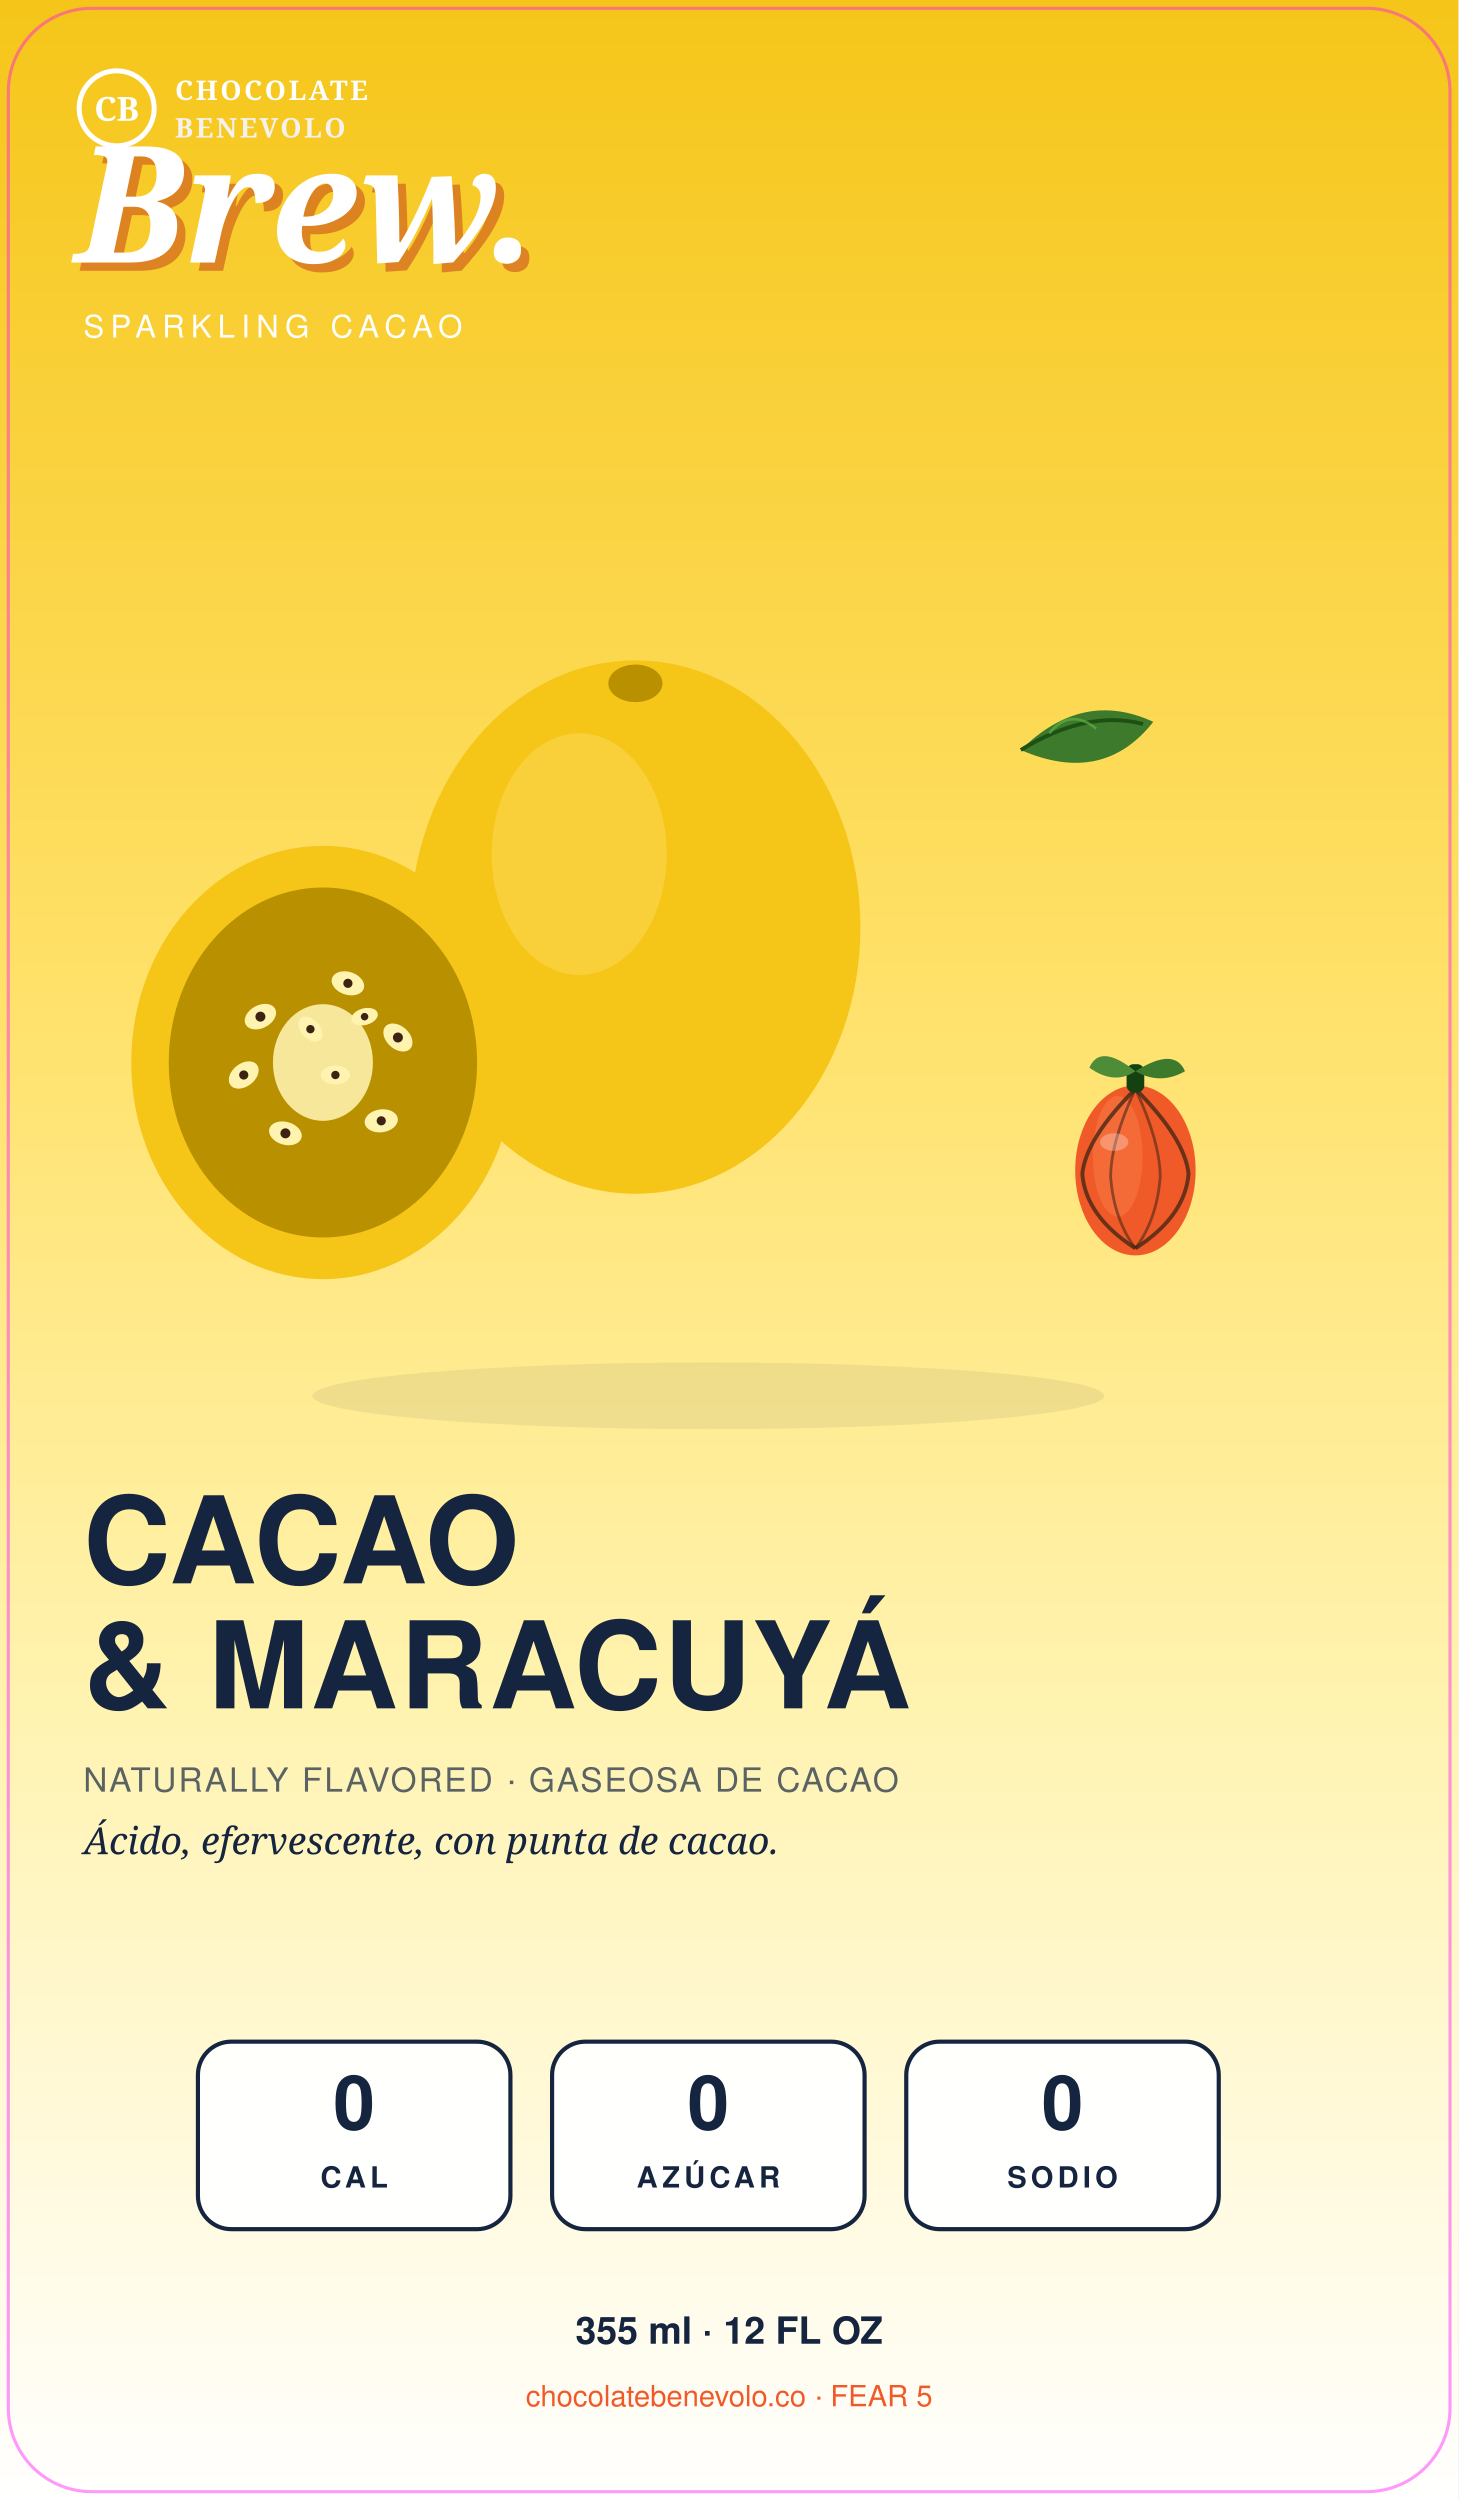
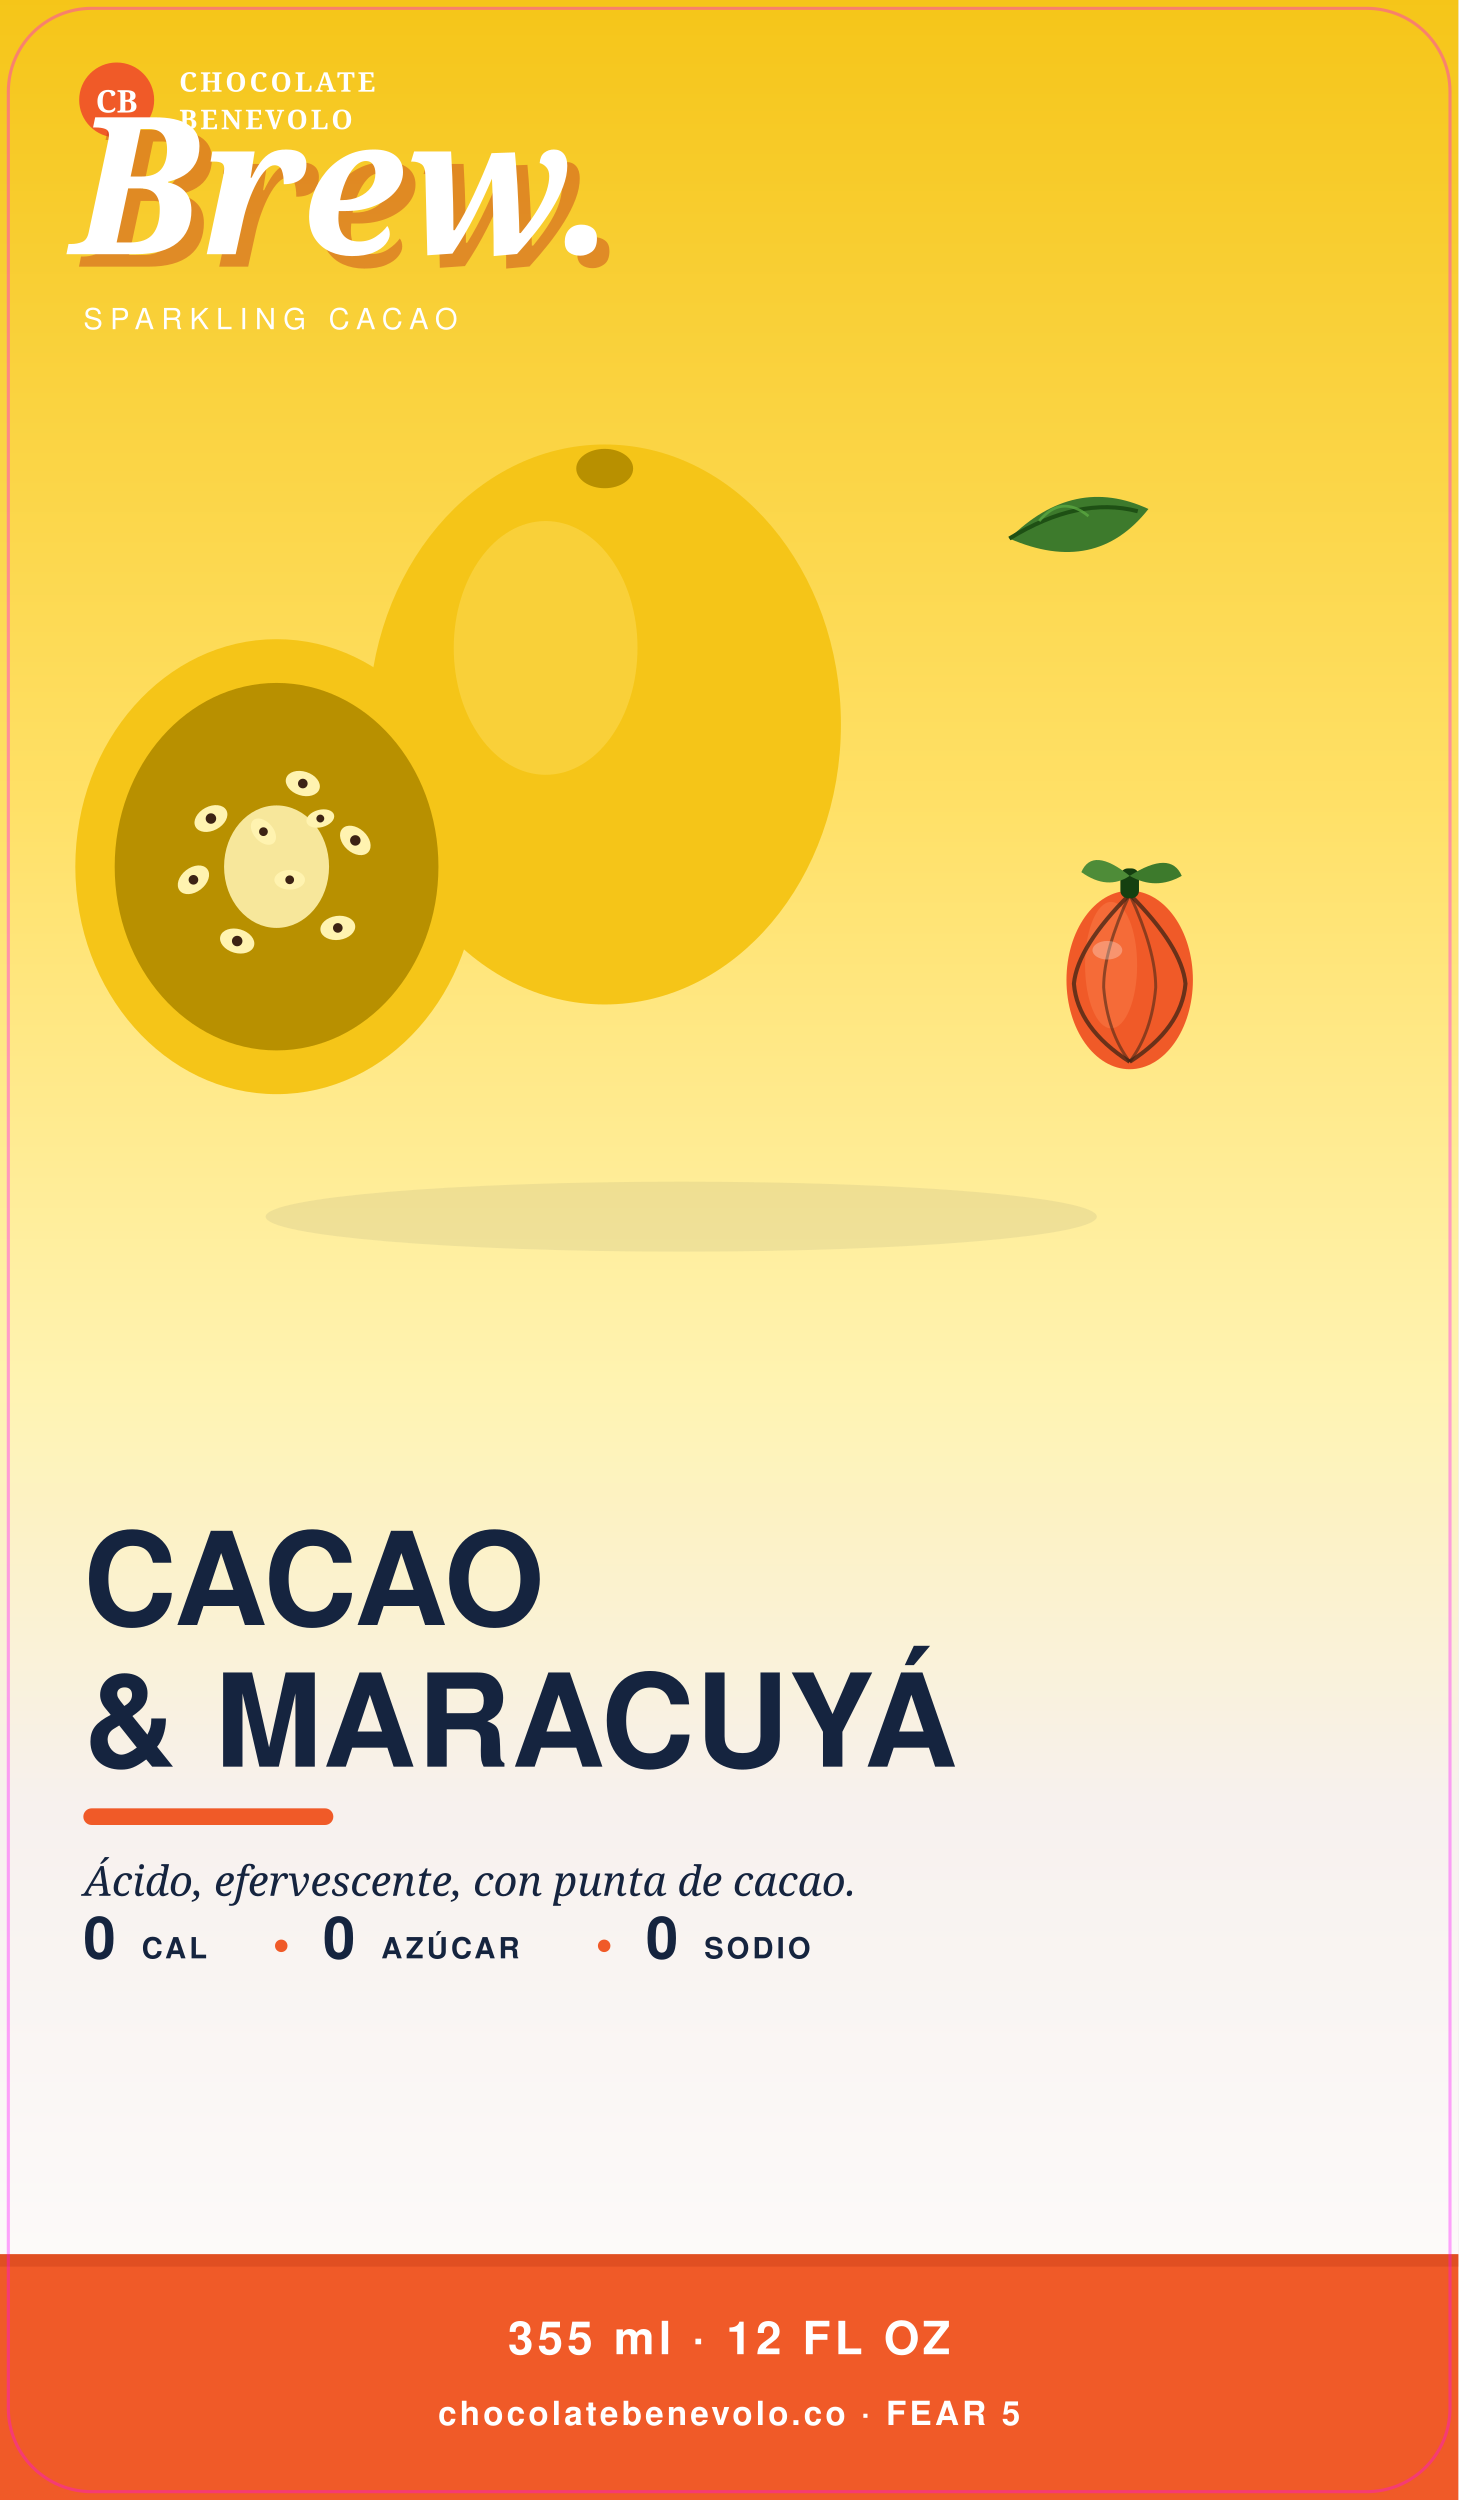
<svg xmlns="http://www.w3.org/2000/svg" width="70mm" height="120mm" viewBox="0 0 700 1200" role="img" aria-label="Brew. CACAO &amp; MARACUYÁ">
  <defs>
    <linearGradient id="wash" x1="0" y1="0" x2="0" y2="1">
      <stop offset="0%" stop-color="#F5C518" />
-       <stop offset="38%" stop-color="#FFE066" />
-       <stop offset="68%" stop-color="#FFF3B0" />
+       <stop offset="32%" stop-color="#FFE066" />
+       <stop offset="55%" stop-color="#FFF3B0" />
+       <stop offset="72%" stop-color="#F7F1EE" />
      <stop offset="100%" stop-color="#FFFFFF" />
    </linearGradient>
  </defs>
  <g id="ARTWORK">
    <rect width="700" height="1200" fill="url(#wash)" />
-     <g id="LOCKUP_CB" transform="translate(36,32)">
-       <circle cx="20" cy="20" r="18" fill="none" stroke="#FFFFFF" stroke-width="2.4" />
-       <text x="20" y="26" text-anchor="middle" font-family="Georgia, serif" font-size="16" font-weight="700" fill="#FFFFFF">CB</text>
-       <text x="48" y="16" font-family="Georgia, serif" font-size="13" font-weight="700" fill="#FFFFFF" letter-spacing="1.2">CHOCOLATE</text>
-       <text x="48" y="34" font-family="Georgia, serif" font-size="13" font-weight="700" fill="#F7F1EE" letter-spacing="1.2">BENEVOLO</text>
+     <g id="LOCKUP_CB" transform="translate(36,28)">
+       <circle cx="20" cy="20" r="18" fill="#F05A28" />
+       <text x="20" y="26" text-anchor="middle" font-family="Georgia, serif" font-size="15" font-weight="700" fill="#FFFFFF">CB</text>
+       <text x="50" y="16" font-family="Georgia, serif" font-size="13" font-weight="700" fill="#FFFFFF" letter-spacing="1.4">CHOCOLATE</text>
+       <text x="50" y="34" font-family="Georgia, serif" font-size="13" font-weight="700" fill="#FFFFFF" letter-spacing="1.4">BENEVOLO</text>
    </g>
    <g id="WORDMARK">
-       <text x="40" y="130" font-family="Bodoni Moda, Didot, Georgia, serif" font-size="78" font-style="italic" font-weight="900" fill="#C43A18" opacity="0.5">Brew.</text>
-       <text x="36" y="126" font-family="Bodoni Moda, Didot, Georgia, serif" font-size="78" font-style="italic" font-weight="900" fill="#FFFFFF">Brew.</text>
+       <text x="40" y="128" font-family="Bodoni Moda, Didot, Georgia, serif" font-size="92" font-style="italic" font-weight="900" fill="#C43A18" opacity="0.45">Brew.</text>
+       <text x="34" y="122" font-family="Bodoni Moda, Didot, Georgia, serif" font-size="92" font-style="italic" font-weight="900" fill="#FFFFFF">Brew.</text>
    </g>
-     <text x="40" y="162" font-family="Outfit, Helvetica, Arial, sans-serif" font-size="15" fill="#FFFFFF" letter-spacing="3">SPARKLING CACAO</text>
-     <g id="FRUIT" transform="translate(100,290)">
+     <text x="40" y="158" font-family="Outfit, Helvetica, Arial, sans-serif" font-size="14" fill="#FFFFFF" letter-spacing="3.5">SPARKLING CACAO</text>
+     <g id="FRUIT" transform="translate(75,185) scale(1.05)">
      <g transform="translate(390,70) rotate(-12) scale(1.25)">
        <path d="M0 0 Q28 -18 52 0 Q28 20 0 0 Z" fill="#3D7A2C" />
        <path d="M0 0 Q28 -10 48 0" fill="none" stroke="#1E5014" stroke-width="1.5" />
        <path d="M12 -4 Q22 -12 30 -2" fill="none" stroke="#5FAF44" stroke-width="1" opacity="0.7" />
      </g>
      <ellipse cx="205" cy="155" rx="108" ry="128" fill="#F5C518" />
      <ellipse cx="178" cy="120" rx="42" ry="58" fill="#FFE066" opacity="0.42" />
      <ellipse cx="205" cy="38" rx="13" ry="9" fill="#B89000" />
      <g transform="translate(55,220)">
        <ellipse cx="0" cy="0" rx="92" ry="104" fill="#F5C518" />
        <ellipse cx="0" cy="0" rx="74" ry="84" fill="#B89000" />
        <ellipse cx="0" cy="0" rx="24" ry="28" fill="#FFF3B0" opacity="0.88" />
        <g fill="#FFF3B0">
          <ellipse cx="-30" cy="-22" rx="8" ry="5.5" transform="rotate(-28 -30 -22)" />
          <ellipse cx="12" cy="-38" rx="8" ry="5.5" transform="rotate(18 12 -38)" />
          <ellipse cx="36" cy="-12" rx="8" ry="5.5" transform="rotate(42 36 -12)" />
          <ellipse cx="28" cy="28" rx="8" ry="5.5" transform="rotate(-8 28 28)" />
          <ellipse cx="-18" cy="34" rx="8" ry="5.5" transform="rotate(16 -18 34)" />
          <ellipse cx="-38" cy="6" rx="8" ry="5.5" transform="rotate(-38 -38 6)" />
          <ellipse cx="6" cy="6" rx="7" ry="4.5" />
          <ellipse cx="-6" cy="-16" rx="7" ry="4.5" transform="rotate(48 -6 -16)" />
          <ellipse cx="20" cy="-22" rx="6.5" ry="4" transform="rotate(-15 20 -22)" />
        </g>
        <g fill="#3D2314">
          <circle cx="-30" cy="-22" r="2.4" />
          <circle cx="12" cy="-38" r="2.2" />
          <circle cx="36" cy="-12" r="2.4" />
          <circle cx="28" cy="28" r="2.2" />
          <circle cx="-18" cy="34" r="2.4" />
          <circle cx="-38" cy="6" r="2.2" />
          <circle cx="6" cy="6" r="2" />
          <circle cx="-6" cy="-16" r="2" />
          <circle cx="20" cy="-22" r="1.8" />
        </g>
      </g>
      <g transform="translate(445,265) scale(0.85)">
        <ellipse cx="0" cy="8" rx="34" ry="48" fill="#F05A28" />
        <ellipse cx="-10" cy="0" rx="14" ry="34" fill="#FF8A55" opacity="0.35" />
        <path d="M0 -38 Q-28 -10 -30 10 Q-28 34 0 52" fill="none" stroke="#3D2314" stroke-width="2.2" opacity="0.75" />
        <path d="M0 -38 Q-14 -8 -14 12 Q-12 36 0 52" fill="none" stroke="#3D2314" stroke-width="1.6" opacity="0.55" />
        <path d="M0 -38 Q14 -8 14 12 Q12 36 0 52" fill="none" stroke="#3D2314" stroke-width="1.6" opacity="0.55" />
        <path d="M0 -38 Q28 -10 30 10 Q28 34 0 52" fill="none" stroke="#3D2314" stroke-width="2.2" opacity="0.75" />
        <rect x="-5" y="-52" width="10" height="16" rx="4" fill="#154010" />
        <path d="M0 -48 Q22 -62 28 -48 Q14 -40 0 -48 Z" fill="#3D7A2C" />
        <path d="M0 -48 Q-20 -64 -26 -50 Q-12 -40 0 -48 Z" fill="#4E8C38" />
        <ellipse cx="-12" cy="-8" rx="8" ry="5" fill="#FFFFFF" opacity="0.28" />
      </g>
      <ellipse cx="240" cy="380" rx="190" ry="16" fill="#15243F" opacity="0.07" />
    </g>
-     <text x="40" y="760" font-family="Outfit, Helvetica, Arial, sans-serif" font-size="58" font-weight="900" fill="#15243F" letter-spacing="1">CACAO</text>
-     <text x="40" y="820" font-family="Outfit, Helvetica, Arial, sans-serif" font-size="58" font-weight="900" fill="#15243F" letter-spacing="1">&amp; MARACUYÁ</text>
-     <text x="40" y="860" font-family="Outfit, Helvetica, Arial, sans-serif" font-size="16" fill="#15243F" opacity="0.7" letter-spacing="1">NATURALLY FLAVORED · GASEOSA DE CACAO</text>
-     <text x="40" y="890" font-family="Georgia, serif" font-size="18" font-style="italic" fill="#15243F">Ácido, efervescente, con punta de cacao.</text>
-     <g transform="translate(95,980)">
-       <rect width="150" height="90" rx="16" fill="#FFFFFF" fill-opacity="0.94" stroke="#15243F" stroke-width="2" />
-       <text x="75" y="42" text-anchor="middle" font-family="Outfit, Helvetica, Arial, sans-serif" font-size="36" font-weight="900" fill="#15243F">0</text>
-       <text x="75" y="70" text-anchor="middle" font-family="Outfit, Helvetica, Arial, sans-serif" font-size="14" font-weight="700" fill="#15243F" letter-spacing="2">CAL</text>
+     <text x="40" y="780" font-family="Outfit, Helvetica, Arial, sans-serif" font-size="62" font-weight="900" fill="#15243F" letter-spacing="0.5">CACAO</text>
+     <text x="40" y="848" font-family="Outfit, Helvetica, Arial, sans-serif" font-size="62" font-weight="900" fill="#15243F" letter-spacing="0.5">&amp; MARACUYÁ</text>
+     <rect x="40" y="868" width="120" height="8" rx="4" fill="#F05A28" />
+     <text x="40" y="910" font-family="Georgia, serif" font-size="20" font-style="italic" fill="#15243F">Ácido, efervescente, con punta de cacao.</text>
+     <g id="NUTRITION" transform="translate(40,940)">
+       <text x="0" y="0" font-family="Outfit, Helvetica, Arial, sans-serif" font-size="28" font-weight="900" fill="#15243F">0</text>
+       <text x="28" y="0" font-family="Outfit, Helvetica, Arial, sans-serif" font-size="14" font-weight="700" fill="#15243F" letter-spacing="1.5">CAL</text>
+       <circle cx="95" cy="-6" r="3" fill="#F05A28" />
+       <text x="115" y="0" font-family="Outfit, Helvetica, Arial, sans-serif" font-size="28" font-weight="900" fill="#15243F">0</text>
+       <text x="143" y="0" font-family="Outfit, Helvetica, Arial, sans-serif" font-size="14" font-weight="700" fill="#15243F" letter-spacing="1.5">AZÚCAR</text>
+       <circle cx="250" cy="-6" r="3" fill="#F05A28" />
+       <text x="270" y="0" font-family="Outfit, Helvetica, Arial, sans-serif" font-size="28" font-weight="900" fill="#15243F">0</text>
+       <text x="298" y="0" font-family="Outfit, Helvetica, Arial, sans-serif" font-size="14" font-weight="700" fill="#15243F" letter-spacing="1.5">SODIO</text>
    </g>
-     <g transform="translate(265,980)">
-       <rect width="150" height="90" rx="16" fill="#FFFFFF" fill-opacity="0.94" stroke="#15243F" stroke-width="2" />
-       <text x="75" y="42" text-anchor="middle" font-family="Outfit, Helvetica, Arial, sans-serif" font-size="36" font-weight="900" fill="#15243F">0</text>
-       <text x="75" y="70" text-anchor="middle" font-family="Outfit, Helvetica, Arial, sans-serif" font-size="14" font-weight="700" fill="#15243F" letter-spacing="2">AZÚCAR</text>
+     <g id="ORANGE_BAND">
+       <rect x="0" y="1082" width="700" height="118" fill="#F05A28" />
+       <rect x="0" y="1082" width="700" height="6" fill="#C43A18" opacity="0.35" />
+       <text x="350" y="1130" text-anchor="middle" font-family="Outfit, Helvetica, Arial, sans-serif" font-size="22" font-weight="800" fill="#FFFFFF" letter-spacing="2">355 ml · 12 FL OZ</text>
+       <text x="350" y="1164" text-anchor="middle" font-family="Outfit, Helvetica, Arial, sans-serif" font-size="16" font-weight="700" fill="#FFFFFF" letter-spacing="1.5">chocolatebenevolo.co · FEAR 5</text>
    </g>
-     <g transform="translate(435,980)">
-       <rect width="150" height="90" rx="16" fill="#FFFFFF" fill-opacity="0.94" stroke="#15243F" stroke-width="2" />
-       <text x="75" y="42" text-anchor="middle" font-family="Outfit, Helvetica, Arial, sans-serif" font-size="36" font-weight="900" fill="#15243F">0</text>
-       <text x="75" y="70" text-anchor="middle" font-family="Outfit, Helvetica, Arial, sans-serif" font-size="14" font-weight="700" fill="#15243F" letter-spacing="2">SODIO</text>
-     </g>
-     <text x="350" y="1125" text-anchor="middle" font-family="Outfit, Helvetica, Arial, sans-serif" font-size="18" font-weight="700" fill="#15243F">355 ml · 12 FL OZ</text>
-     <text x="350" y="1155" text-anchor="middle" font-family="Outfit, Helvetica, Arial, sans-serif" font-size="14" fill="#F05A28">chocolatebenevolo.co · FEAR 5</text>
  </g>
-   <g id="DIELINE_CUT" fill="none" stroke="#FF00FF" stroke-width="1.5" opacity="0.4">
+   <g id="DIELINE_CUT" fill="none" stroke="#FF00FF" stroke-width="1.5" opacity="0.35">
    <rect x="4" y="4" width="692" height="1192" rx="40" />
  </g>
</svg>
